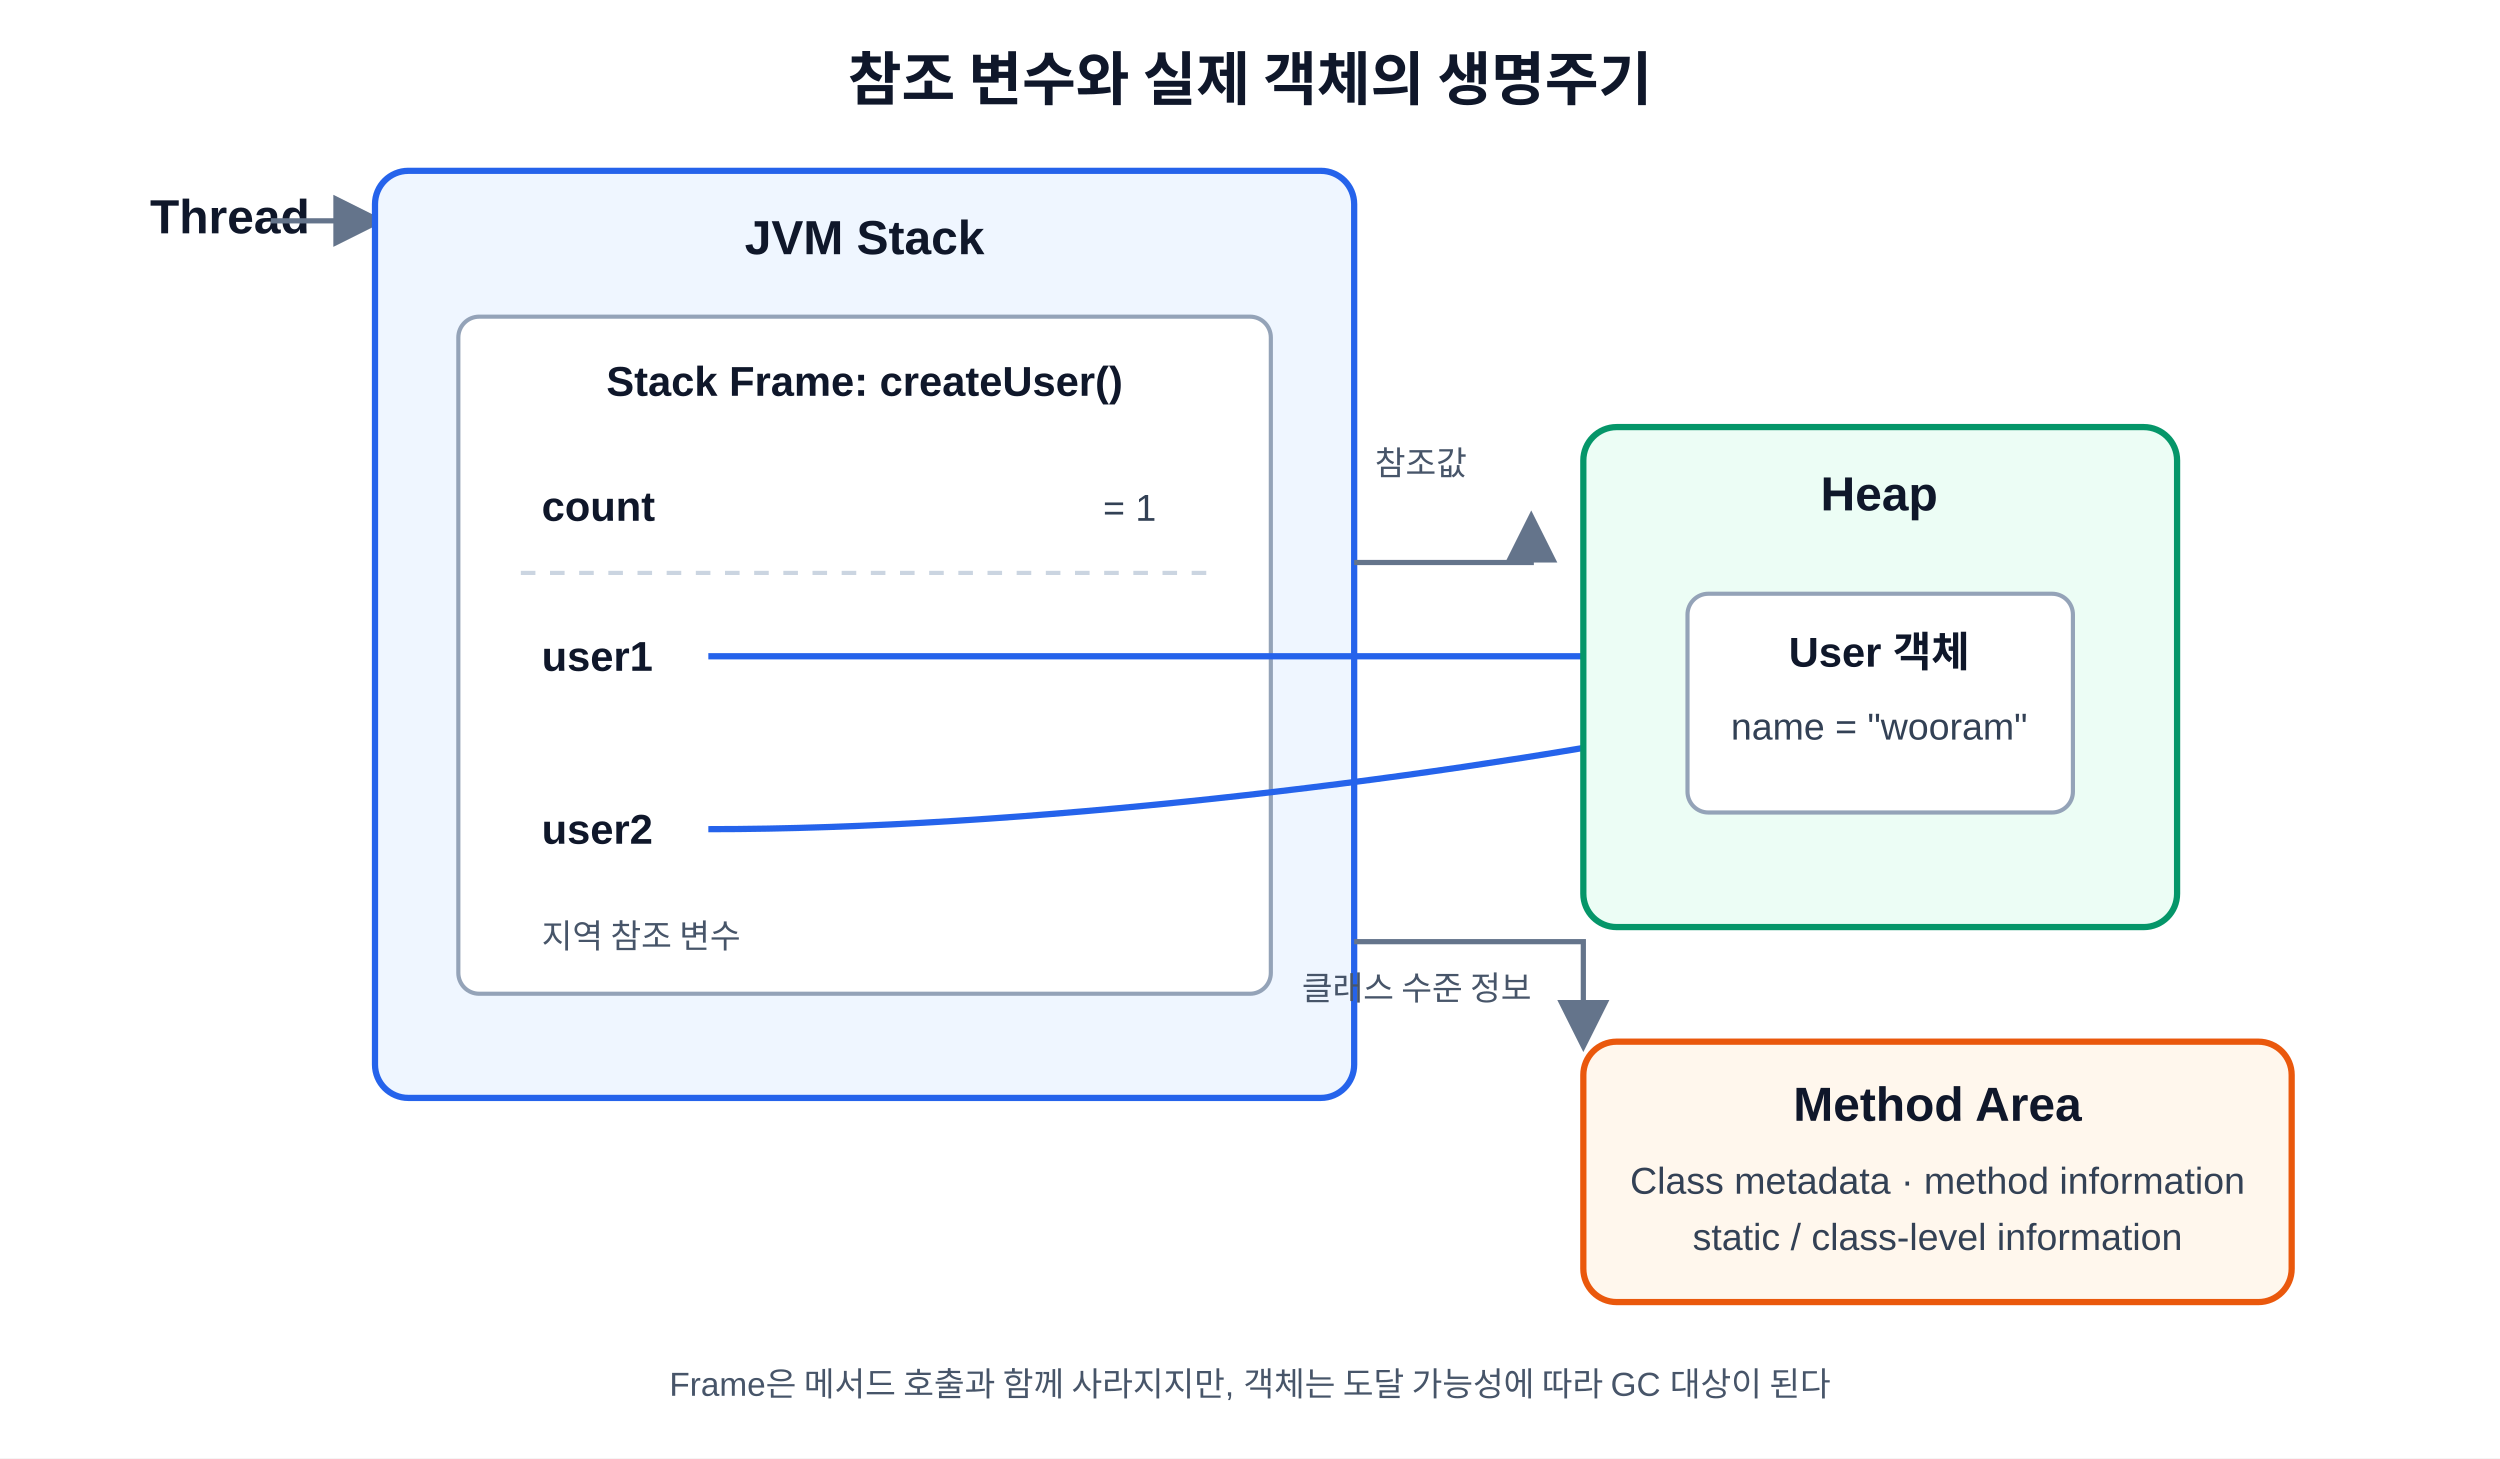
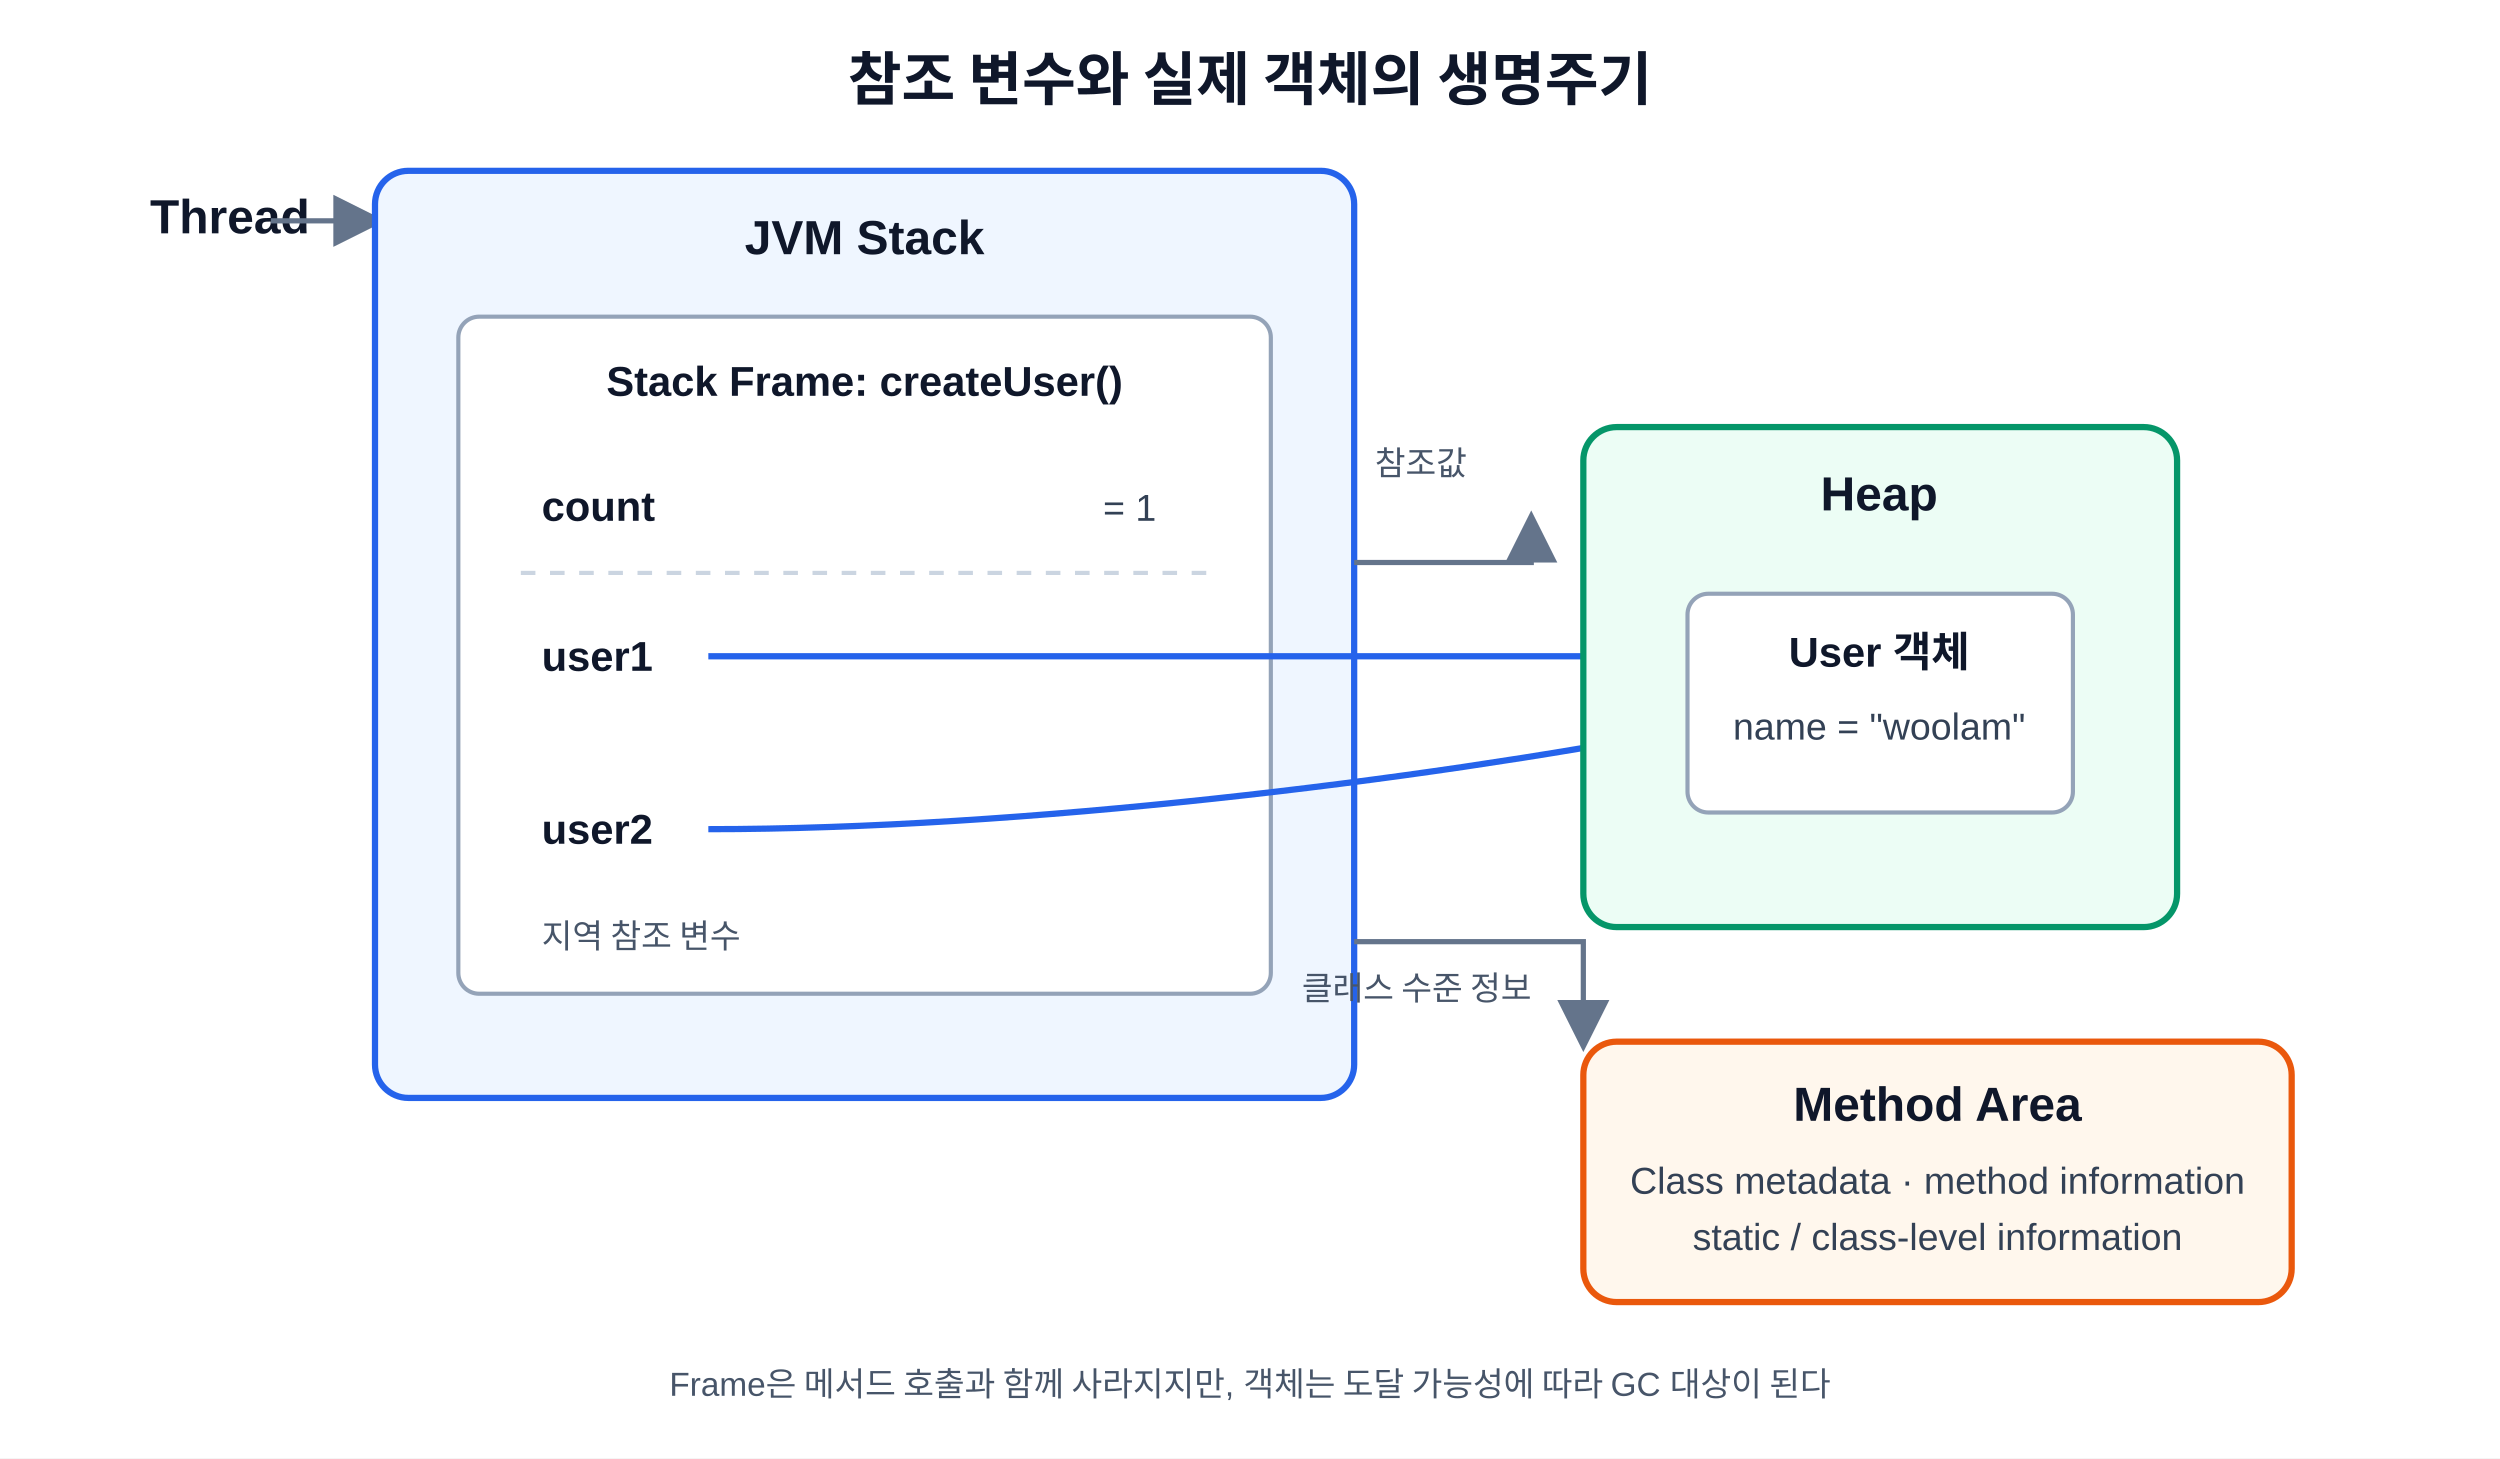
<svg xmlns="http://www.w3.org/2000/svg" width="1200" height="700" viewBox="0 0 1200 700" role="img" aria-labelledby="title desc">
  <defs>
    <marker id="arrow" markerWidth="10" markerHeight="10" refX="8" refY="5" orient="auto" markerUnits="strokeWidth">
      <path d="M0,0 L10,5 L0,10 z" fill="#64748b" />
    </marker>
    <marker id="blue-arrow" markerWidth="10" markerHeight="10" refX="8" refY="5" orient="auto" markerUnits="strokeWidth">
      <path d="M0,0 L10,5 L0,10 z" fill="#2563eb" />
    </marker>
  </defs>
  <style>
    .title { fill: #0f172a; font: 700 28px "Segoe UI", "Malgun Gothic", Arial, sans-serif; }
    .heading { fill: #0f172a; font: 700 23px "Segoe UI", "Malgun Gothic", Arial, sans-serif; }
    .label { fill: #0f172a; font: 600 20px "Segoe UI", "Malgun Gothic", Arial, sans-serif; }
    .body { fill: #334155; font: 18px "Segoe UI", "Malgun Gothic", Arial, sans-serif; }
    .note { fill: #475569; font: 16px "Segoe UI", "Malgun Gothic", Arial, sans-serif; }
    .frame { fill: #eff6ff; stroke: #2563eb; stroke-width: 3; rx: 16; }
    .heap { fill: #ecfdf5; stroke: #059669; stroke-width: 3; rx: 16; }
    .method { fill: #fff7ed; stroke: #ea580c; stroke-width: 3; rx: 16; }
    .inner { fill: #ffffff; stroke: #94a3b8; stroke-width: 2; rx: 10; }
    .line { stroke: #64748b; stroke-width: 2.5; fill: none; marker-end: url(#arrow); }
    .ref-line { stroke: #2563eb; stroke-width: 3; fill: none; marker-end: url(#blue-arrow); }
    .divider { stroke: #cbd5e1; stroke-width: 2; stroke-dasharray: 7 7; }
  </style>
  <rect width="1200" height="700" fill="#ffffff" />
  <text x="600" y="48" text-anchor="middle" class="title">참조 변수와 실제 객체의 생명주기</text>
  <text x="72" y="112" class="heading">Thread</text>
  <path d="M130 106 H180" class="line" />
  <rect x="180" y="82" width="470" height="445" class="frame" />
  <text x="415" y="122" text-anchor="middle" class="heading">JVM Stack</text>
  <rect x="220" y="152" width="390" height="325" class="inner" />
  <text x="415" y="190" text-anchor="middle" class="label">Stack Frame: createUser()</text>
  <text x="260" y="250" class="label">count</text>
  <text x="555" y="250" text-anchor="end" class="body">= 1</text>
  <line x1="250" y1="275" x2="580" y2="275" class="divider" />
  <text x="260" y="322" class="label">user1</text>
  <text x="260" y="405" class="label">user2</text>
  <path d="M340 315 C460 315, 680 315, 810 315" class="ref-line" />
  <path d="M340 398 C490 398, 680 375, 810 350" class="ref-line" />
  <text x="260" y="455" class="note">지역 참조 변수</text>
  <rect x="760" y="205" width="285" height="240" class="heap" />
  <text x="902" y="245" text-anchor="middle" class="heading">Heap</text>
  <rect x="810" y="285" width="185" height="105" class="inner" />
  <text x="902" y="320" text-anchor="middle" class="label">User 객체</text>
-   <text x="902" y="355" text-anchor="middle" class="body">name = "wooram"</text>
+   <text x="902" y="355" text-anchor="middle" class="body">name = "woolam"</text>
  <rect x="760" y="500" width="340" height="125" class="method" />
  <text x="930" y="538" text-anchor="middle" class="heading">Method Area</text>
  <text x="930" y="573" text-anchor="middle" class="body">Class metadata · method information</text>
  <text x="930" y="600" text-anchor="middle" class="body">static / class-level information</text>
  <path d="M650 270 H735 V250" class="line" />
  <text x="682" y="228" text-anchor="middle" class="note">참조값</text>
  <path d="M650 452 H760 V500" class="line" />
  <text x="680" y="480" text-anchor="middle" class="note">클래스 수준 정보</text>
  <text x="600" y="670" text-anchor="middle" class="note">Frame은 메서드 호출과 함께 사라지지만, 객체는 도달 가능성에 따라 GC 대상이 된다</text>
</svg>
